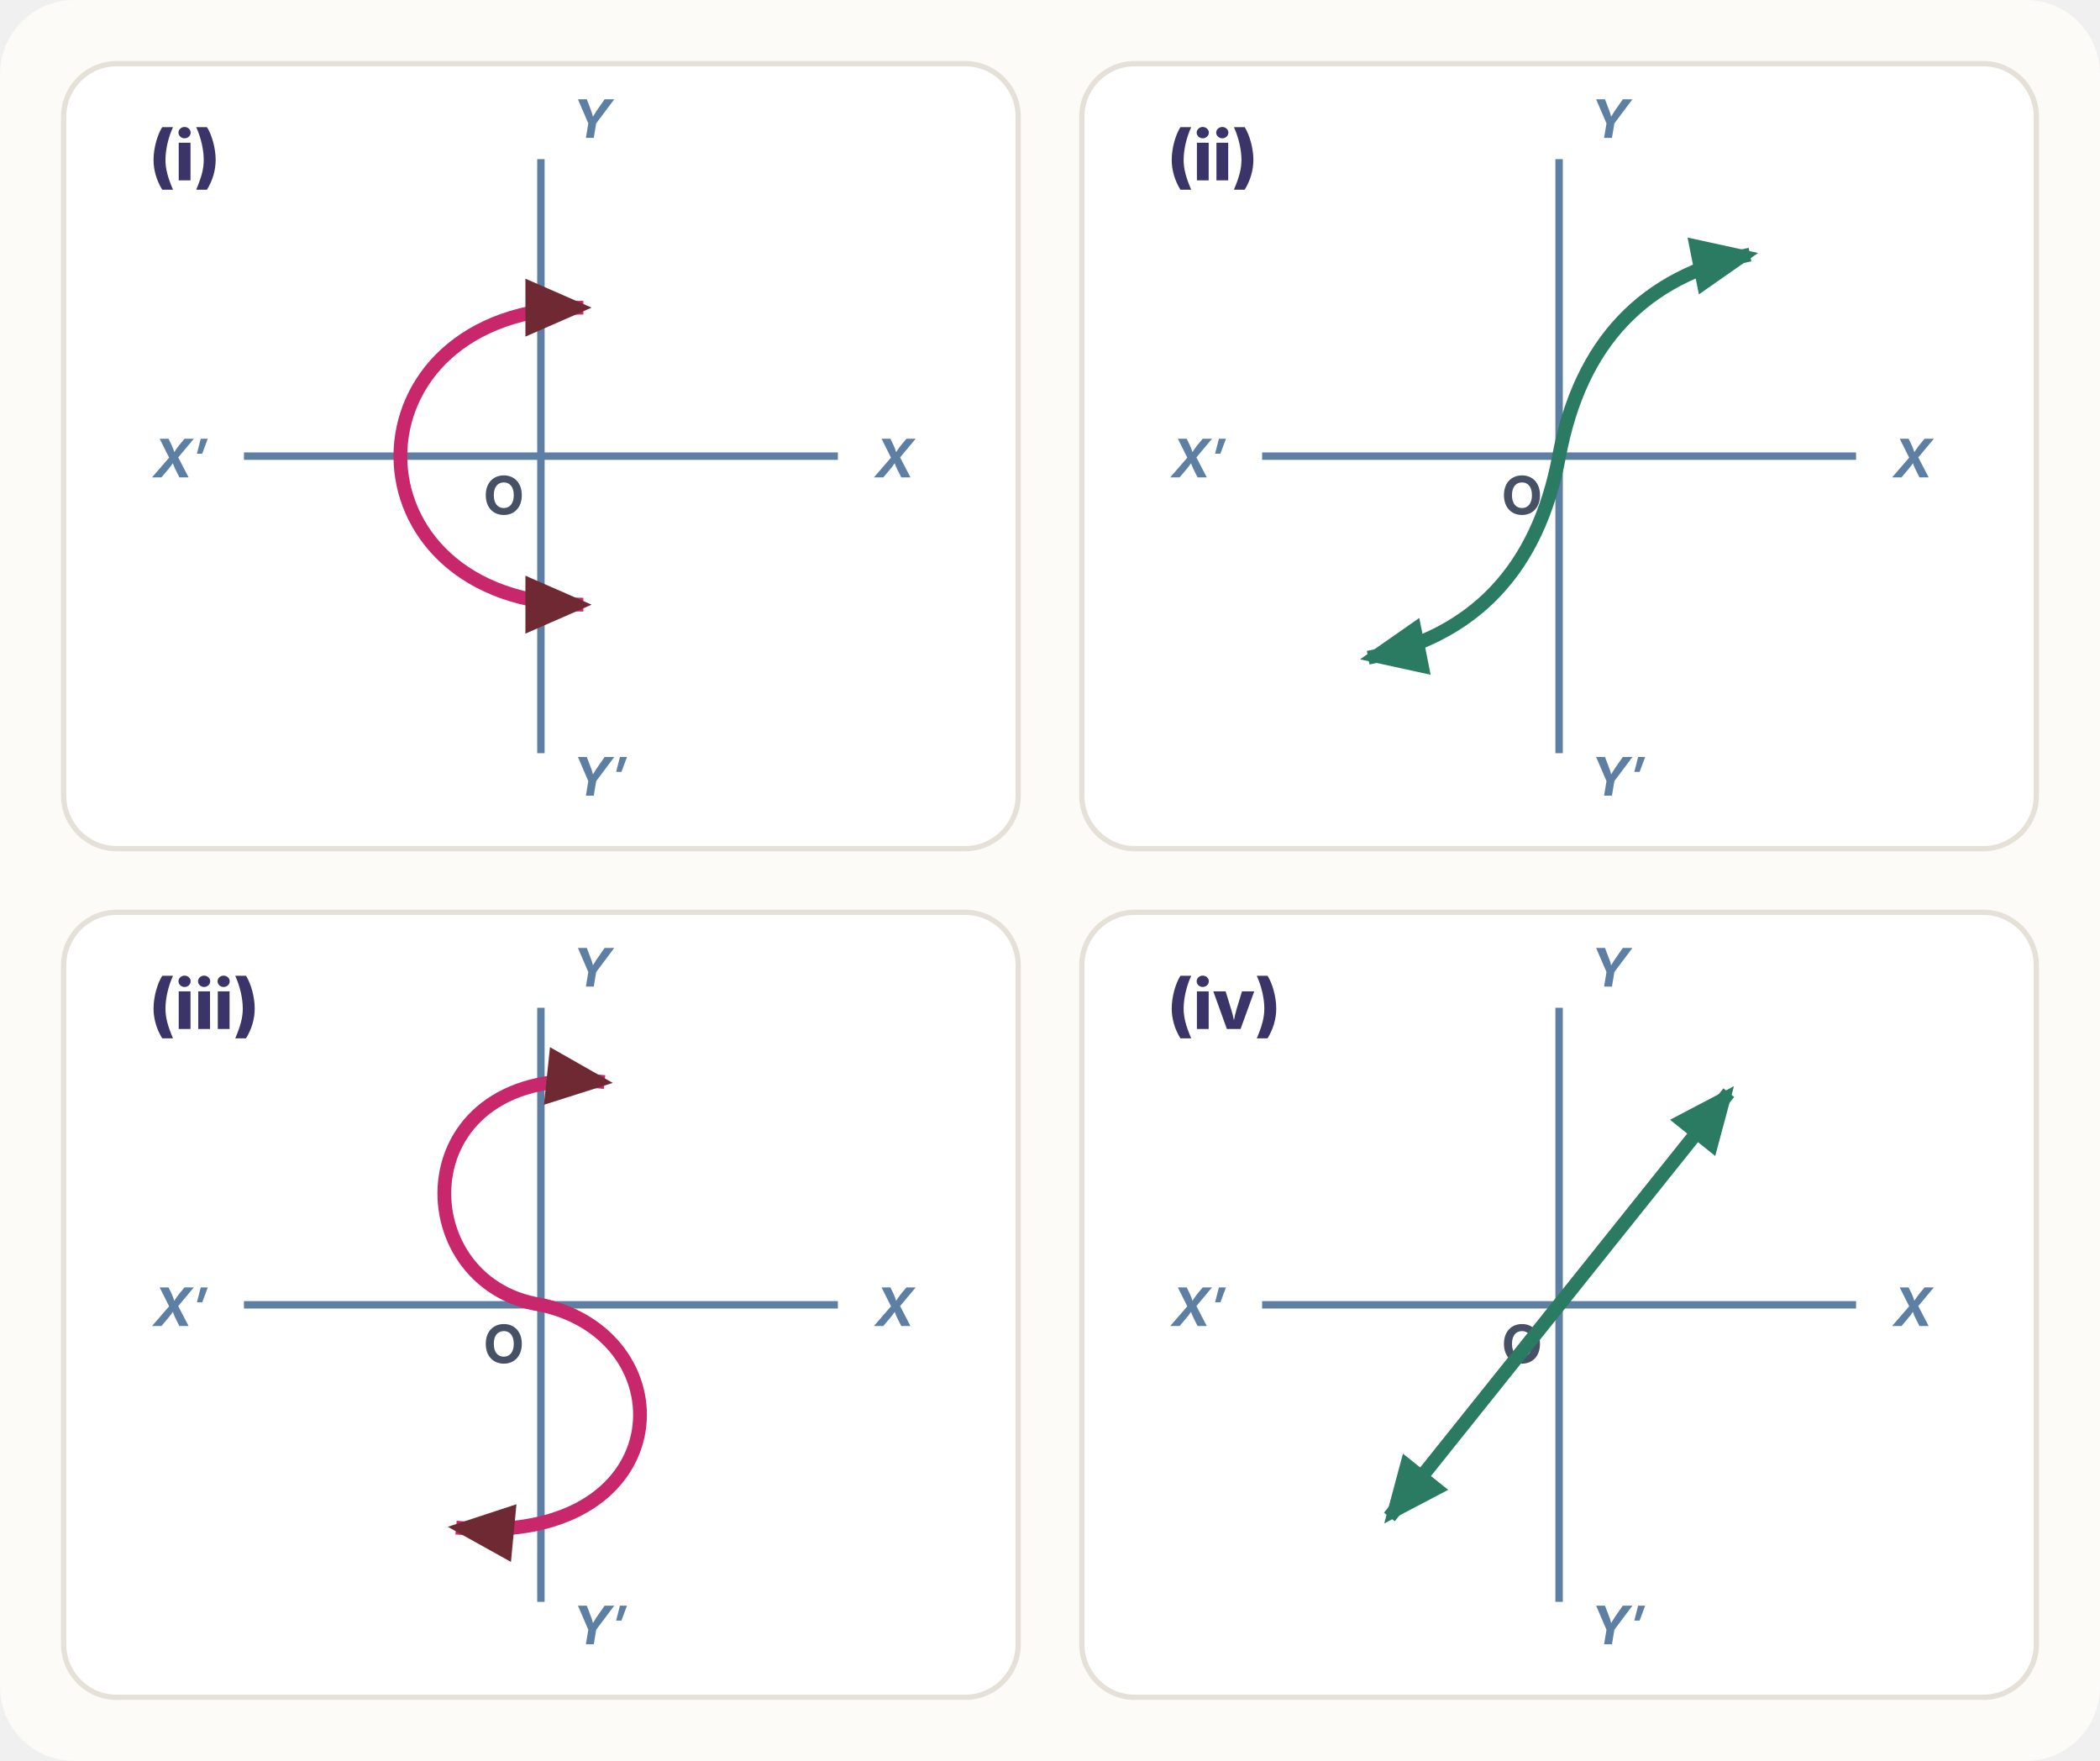
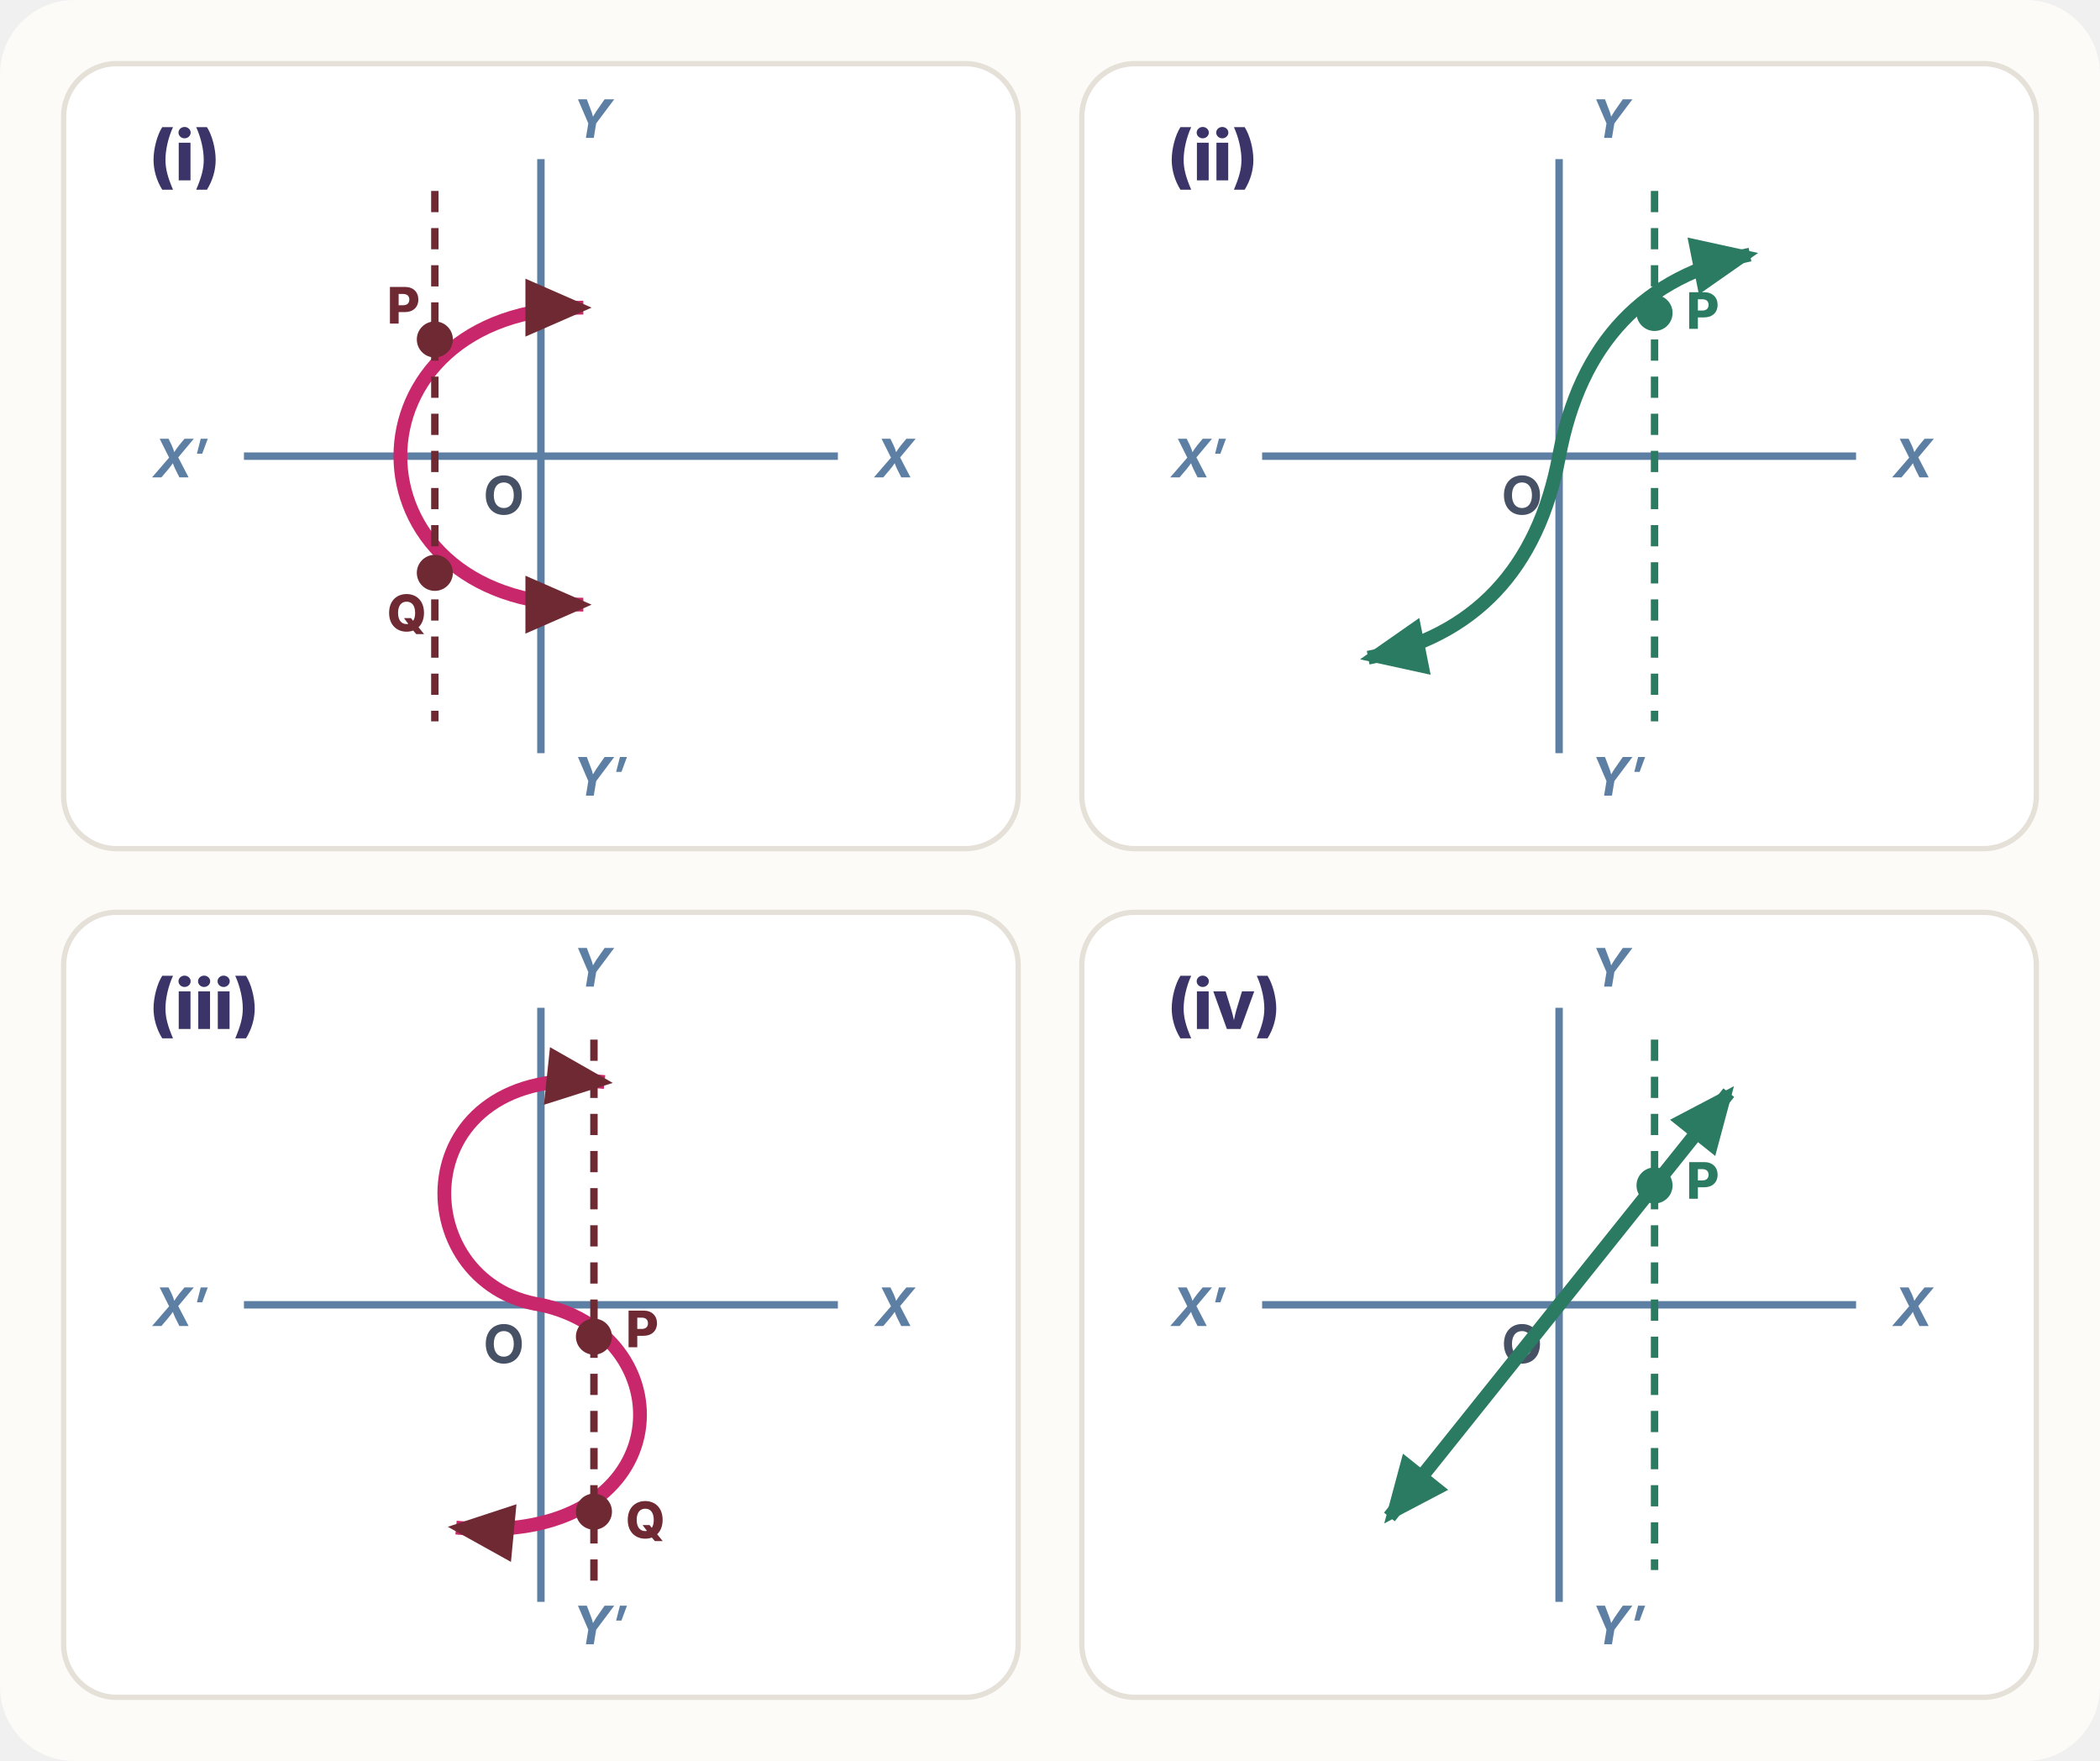
<svg xmlns="http://www.w3.org/2000/svg" viewBox="0 0 396 332" width="100%" role="img" aria-label="Four vertical line test graphs (i) to (iv)">
  <defs>
    <marker id="arr" viewBox="0 0 10 10" refX="8" refY="5" markerWidth="6" markerHeight="6" orient="auto-start-reverse">
      <path d="M1 1.5 L9 5 L1 8.5 Z" fill="#465166" />
    </marker>
    <marker id="arrAccent" viewBox="0 0 10 10" refX="8" refY="5" markerWidth="6" markerHeight="6" orient="auto-start-reverse">
      <path d="M1 1.5 L9 5 L1 8.5 Z" fill="#6E2933" />
    </marker>
    <marker id="arrTeal" viewBox="0 0 10 10" refX="8" refY="5" markerWidth="6" markerHeight="6" orient="auto-start-reverse">
      <path d="M1 1.5 L9 5 L1 8.5 Z" fill="#2B7A62" />
    </marker>
  </defs>
  <rect width="100%" height="100%" rx="14" fill="#FCFBF8" />
  <rect x="12" y="12" width="180" height="148" rx="10" fill="#FFFFFF" stroke="#E5E1D8" />
  <text x="28" y="34" font-family="system-ui,-apple-system,sans-serif" font-size="13" font-weight="800" fill="#3B3468" text-anchor="start">(i)</text>
  <line x1="46" y1="86" x2="158" y2="86" stroke="#5D7FA3" stroke-width="1.4" />
  <line x1="102" y1="142" x2="102" y2="30" stroke="#5D7FA3" stroke-width="1.4" />
  <text x="165" y="90" font-family="system-ui,-apple-system,sans-serif" font-size="10" font-weight="700" fill="#5D7FA3" text-anchor="start" font-style="italic">X</text>
  <text x="39" y="90" font-family="system-ui,-apple-system,sans-serif" font-size="10" font-weight="700" fill="#5D7FA3" text-anchor="end" font-style="italic">X′</text>
  <text x="108" y="26" font-family="system-ui,-apple-system,sans-serif" font-size="10" font-weight="700" fill="#5D7FA3" text-anchor="start" font-style="italic">Y</text>
  <text x="108" y="150" font-family="system-ui,-apple-system,sans-serif" font-size="10" font-weight="700" fill="#5D7FA3" text-anchor="start" font-style="italic">Y′</text>
  <text x="95" y="97" font-family="system-ui,-apple-system,sans-serif" font-size="10" font-weight="700" fill="#465166" text-anchor="middle">O</text>
  <path d="M 110 58 C 64 58, 64 114, 110 114" fill="none" stroke="#C8286B" stroke-width="2.6" marker-start="url(#arrAccent)" marker-end="url(#arrAccent)" />
+   <line x1="82" y1="36" x2="82" y2="136" stroke="#6E2933" stroke-width="1.4" stroke-dasharray="4 3" />
+   <circle cx="82" cy="64" r="3.4" fill="#6E2933" />
+   <text x="73" y="61" font-family="system-ui,-apple-system,sans-serif" font-size="9.5" font-weight="800" fill="#6E2933">P</text>
+   <circle cx="82" cy="108" r="3.4" fill="#6E2933" />
+   <text x="73" y="119" font-family="system-ui,-apple-system,sans-serif" font-size="9.5" font-weight="800" fill="#6E2933">Q</text>
  <rect x="204" y="12" width="180" height="148" rx="10" fill="#FFFFFF" stroke="#E5E1D8" />
  <text x="220" y="34" font-family="system-ui,-apple-system,sans-serif" font-size="13" font-weight="800" fill="#3B3468" text-anchor="start">(ii)</text>
  <line x1="238" y1="86" x2="350" y2="86" stroke="#5D7FA3" stroke-width="1.4" />
  <line x1="294" y1="142" x2="294" y2="30" stroke="#5D7FA3" stroke-width="1.4" />
  <text x="357" y="90" font-family="system-ui,-apple-system,sans-serif" font-size="10" font-weight="700" fill="#5D7FA3" text-anchor="start" font-style="italic">X</text>
  <text x="231" y="90" font-family="system-ui,-apple-system,sans-serif" font-size="10" font-weight="700" fill="#5D7FA3" text-anchor="end" font-style="italic">X′</text>
  <text x="300" y="26" font-family="system-ui,-apple-system,sans-serif" font-size="10" font-weight="700" fill="#5D7FA3" text-anchor="start" font-style="italic">Y</text>
  <text x="300" y="150" font-family="system-ui,-apple-system,sans-serif" font-size="10" font-weight="700" fill="#5D7FA3" text-anchor="start" font-style="italic">Y′</text>
  <text x="287" y="97" font-family="system-ui,-apple-system,sans-serif" font-size="10" font-weight="700" fill="#465166" text-anchor="middle">O</text>
  <path d="M 258 124 Q 288 118 294 86 T 330 48" fill="none" stroke="#2B7A62" stroke-width="2.6" marker-start="url(#arrTeal)" marker-end="url(#arrTeal)" />
+   <line x1="312" y1="36" x2="312" y2="136" stroke="#2B7A62" stroke-width="1.4" stroke-dasharray="4 3" />
+   <circle cx="312" cy="59" r="3.4" fill="#2B7A62" />
+   <text x="318" y="62" font-family="system-ui,-apple-system,sans-serif" font-size="9.5" font-weight="800" fill="#2B7A62">P</text>
  <rect x="12" y="172" width="180" height="148" rx="10" fill="#FFFFFF" stroke="#E5E1D8" />
  <text x="28" y="194" font-family="system-ui,-apple-system,sans-serif" font-size="13" font-weight="800" fill="#3B3468" text-anchor="start">(iii)</text>
  <line x1="46" y1="246" x2="158" y2="246" stroke="#5D7FA3" stroke-width="1.4" />
  <line x1="102" y1="302" x2="102" y2="190" stroke="#5D7FA3" stroke-width="1.4" />
  <text x="165" y="250" font-family="system-ui,-apple-system,sans-serif" font-size="10" font-weight="700" fill="#5D7FA3" text-anchor="start" font-style="italic">X</text>
  <text x="39" y="250" font-family="system-ui,-apple-system,sans-serif" font-size="10" font-weight="700" fill="#5D7FA3" text-anchor="end" font-style="italic">X′</text>
  <text x="108" y="186" font-family="system-ui,-apple-system,sans-serif" font-size="10" font-weight="700" fill="#5D7FA3" text-anchor="start" font-style="italic">Y</text>
  <text x="108" y="310" font-family="system-ui,-apple-system,sans-serif" font-size="10" font-weight="700" fill="#5D7FA3" text-anchor="start" font-style="italic">Y′</text>
  <text x="95" y="257" font-family="system-ui,-apple-system,sans-serif" font-size="10" font-weight="700" fill="#465166" text-anchor="middle">O</text>
  <path d="M 114 204 C 76 200, 76 242, 102 246 C 130 252, 128 292, 86 288" fill="none" stroke="#C8286B" stroke-width="2.6" marker-start="url(#arrAccent)" marker-end="url(#arrAccent)" />
+   <line x1="112" y1="196" x2="112" y2="298" stroke="#6E2933" stroke-width="1.4" stroke-dasharray="4 3" />
+   <circle cx="112" cy="252" r="3.4" fill="#6E2933" />
+   <text x="118" y="254" font-family="system-ui,-apple-system,sans-serif" font-size="9.5" font-weight="800" fill="#6E2933">P</text>
+   <circle cx="112" cy="285" r="3.4" fill="#6E2933" />
+   <text x="118" y="290" font-family="system-ui,-apple-system,sans-serif" font-size="9.5" font-weight="800" fill="#6E2933">Q</text>
  <rect x="204" y="172" width="180" height="148" rx="10" fill="#FFFFFF" stroke="#E5E1D8" />
  <text x="220" y="194" font-family="system-ui,-apple-system,sans-serif" font-size="13" font-weight="800" fill="#3B3468" text-anchor="start">(iv)</text>
  <line x1="238" y1="246" x2="350" y2="246" stroke="#5D7FA3" stroke-width="1.4" />
  <line x1="294" y1="302" x2="294" y2="190" stroke="#5D7FA3" stroke-width="1.4" />
  <text x="357" y="250" font-family="system-ui,-apple-system,sans-serif" font-size="10" font-weight="700" fill="#5D7FA3" text-anchor="start" font-style="italic">X</text>
  <text x="231" y="250" font-family="system-ui,-apple-system,sans-serif" font-size="10" font-weight="700" fill="#5D7FA3" text-anchor="end" font-style="italic">X′</text>
  <text x="300" y="186" font-family="system-ui,-apple-system,sans-serif" font-size="10" font-weight="700" fill="#5D7FA3" text-anchor="start" font-style="italic">Y</text>
  <text x="300" y="310" font-family="system-ui,-apple-system,sans-serif" font-size="10" font-weight="700" fill="#5D7FA3" text-anchor="start" font-style="italic">Y′</text>
  <text x="287" y="257" font-family="system-ui,-apple-system,sans-serif" font-size="10" font-weight="700" fill="#465166" text-anchor="middle">O</text>
  <line x1="262" y1="286" x2="326" y2="206" stroke="#2B7A62" stroke-width="2.6" marker-start="url(#arrTeal)" marker-end="url(#arrTeal)" />
+   <line x1="312" y1="196" x2="312" y2="296" stroke="#2B7A62" stroke-width="1.4" stroke-dasharray="4 3" />
+   <circle cx="312" cy="223.5" r="3.4" fill="#2B7A62" />
+   <text x="318" y="226" font-family="system-ui,-apple-system,sans-serif" font-size="9.5" font-weight="800" fill="#2B7A62">P</text>
</svg>
